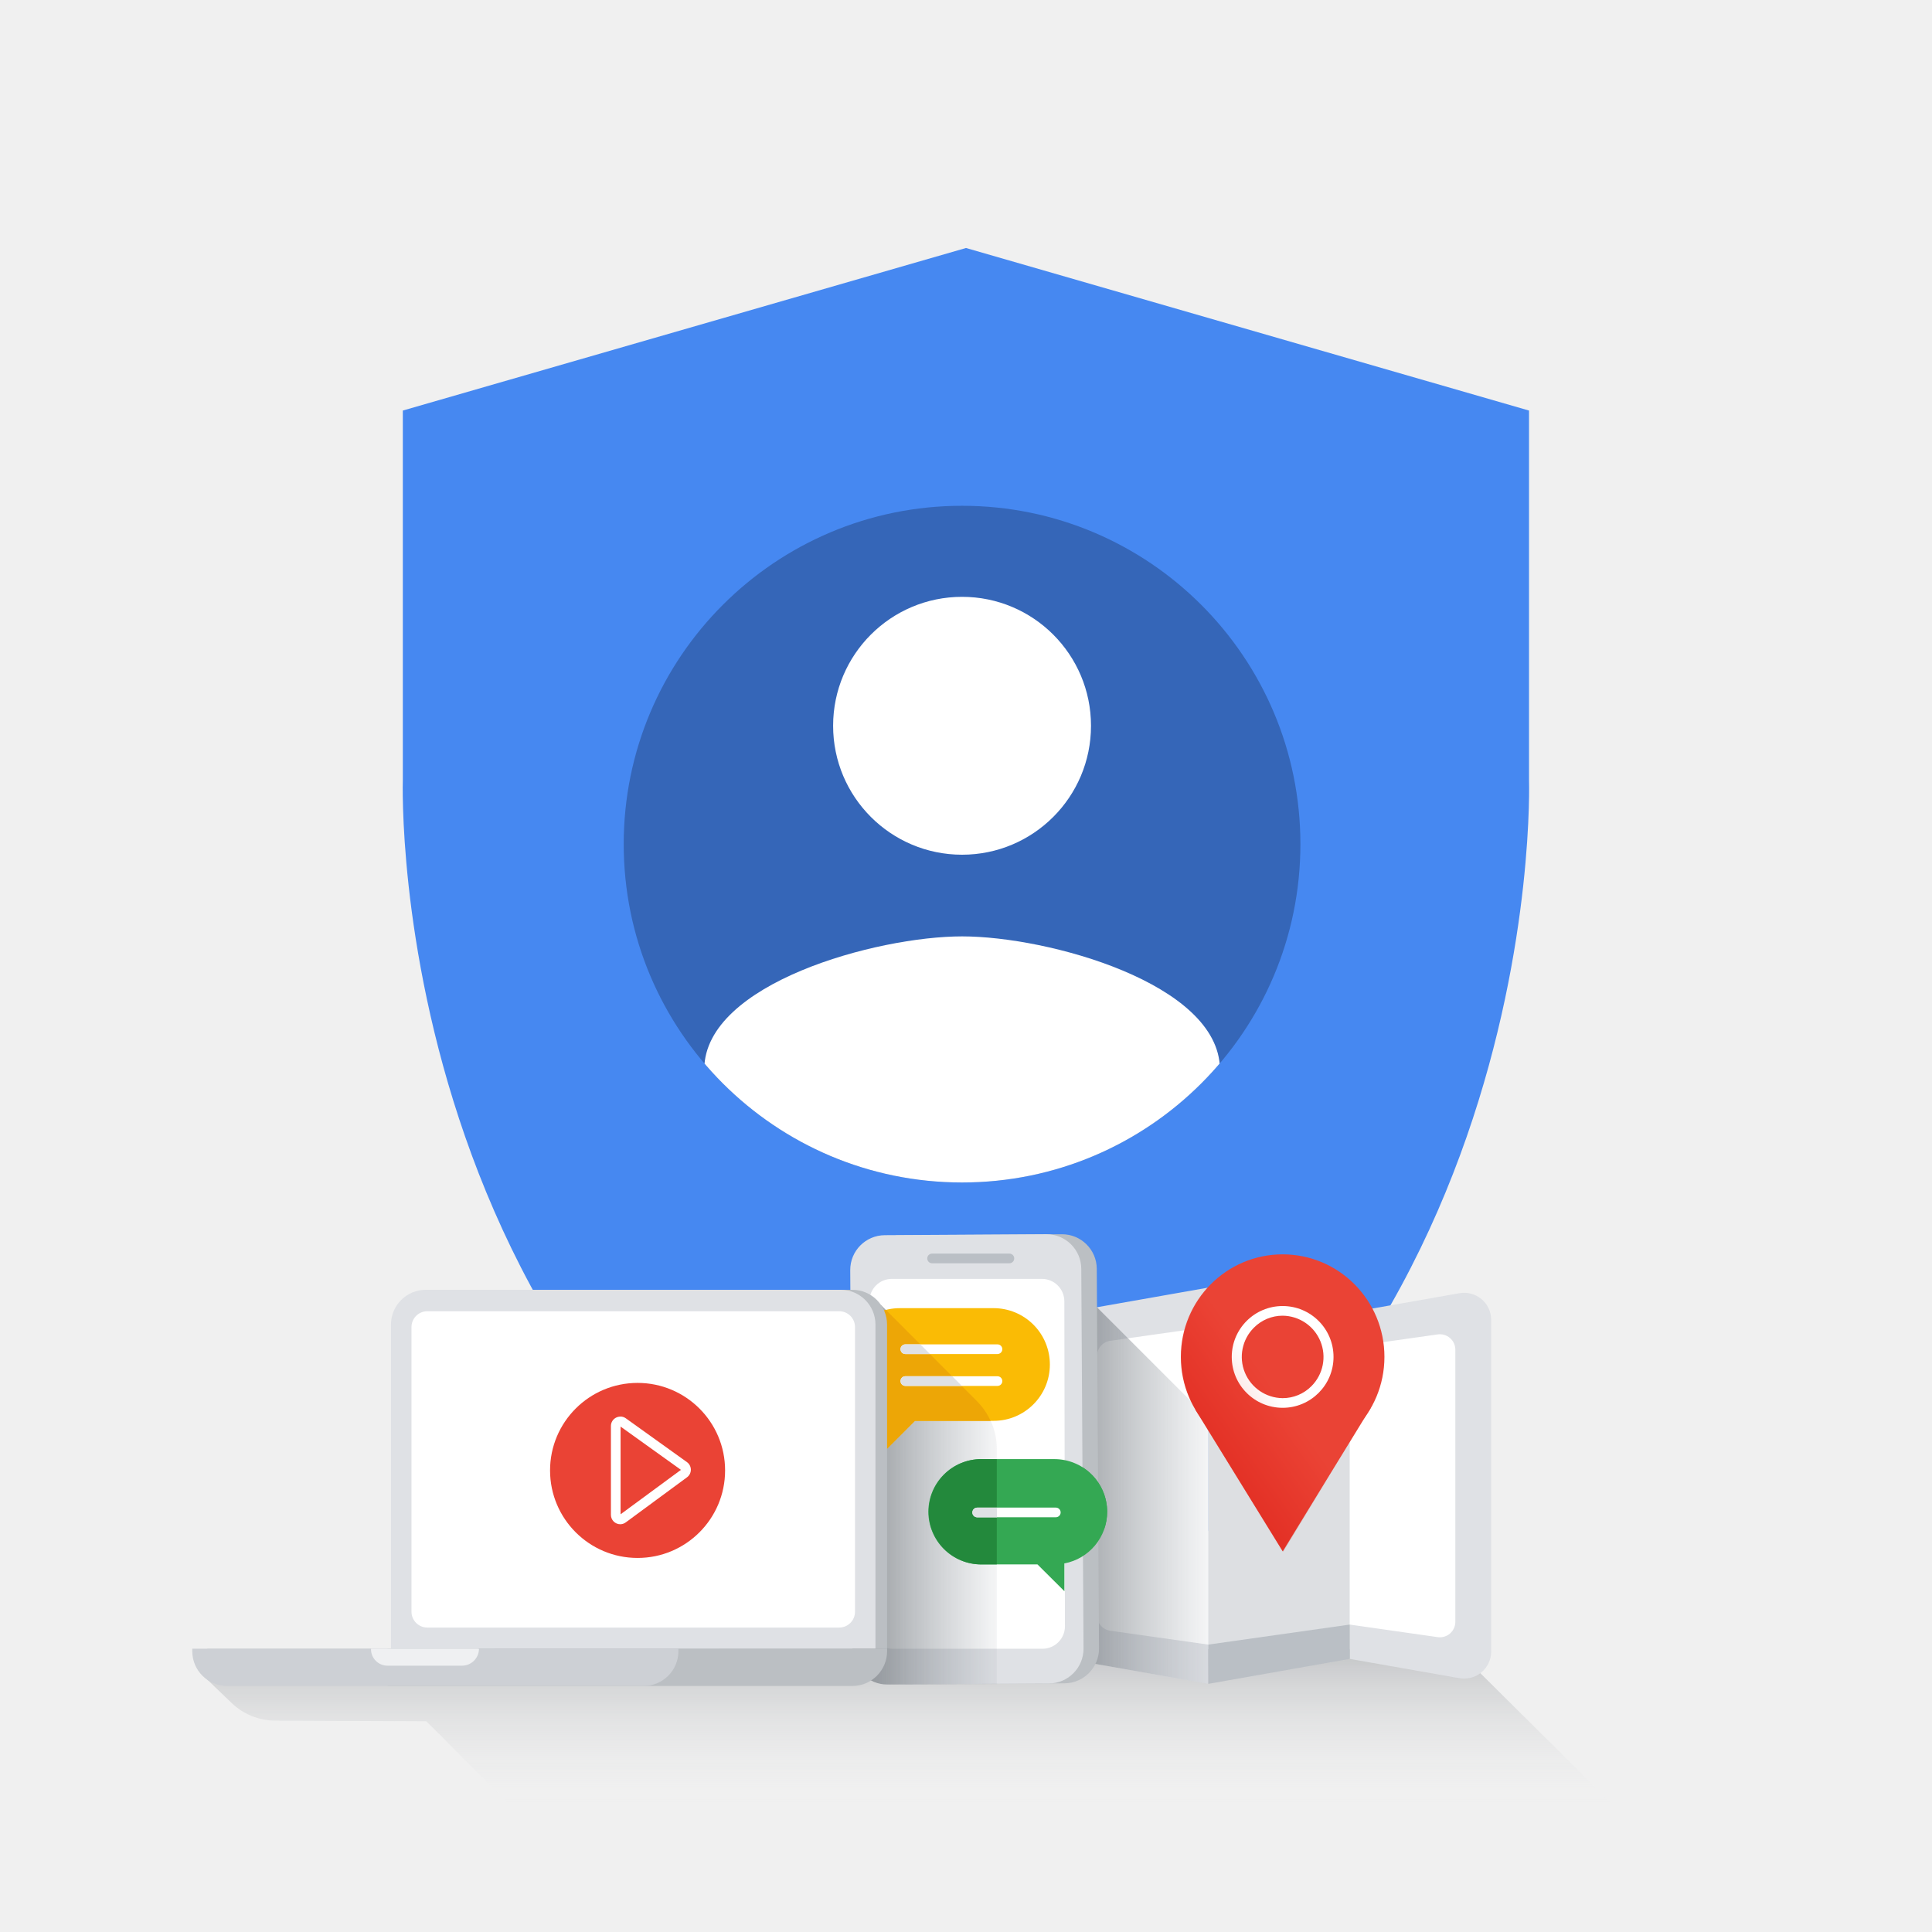
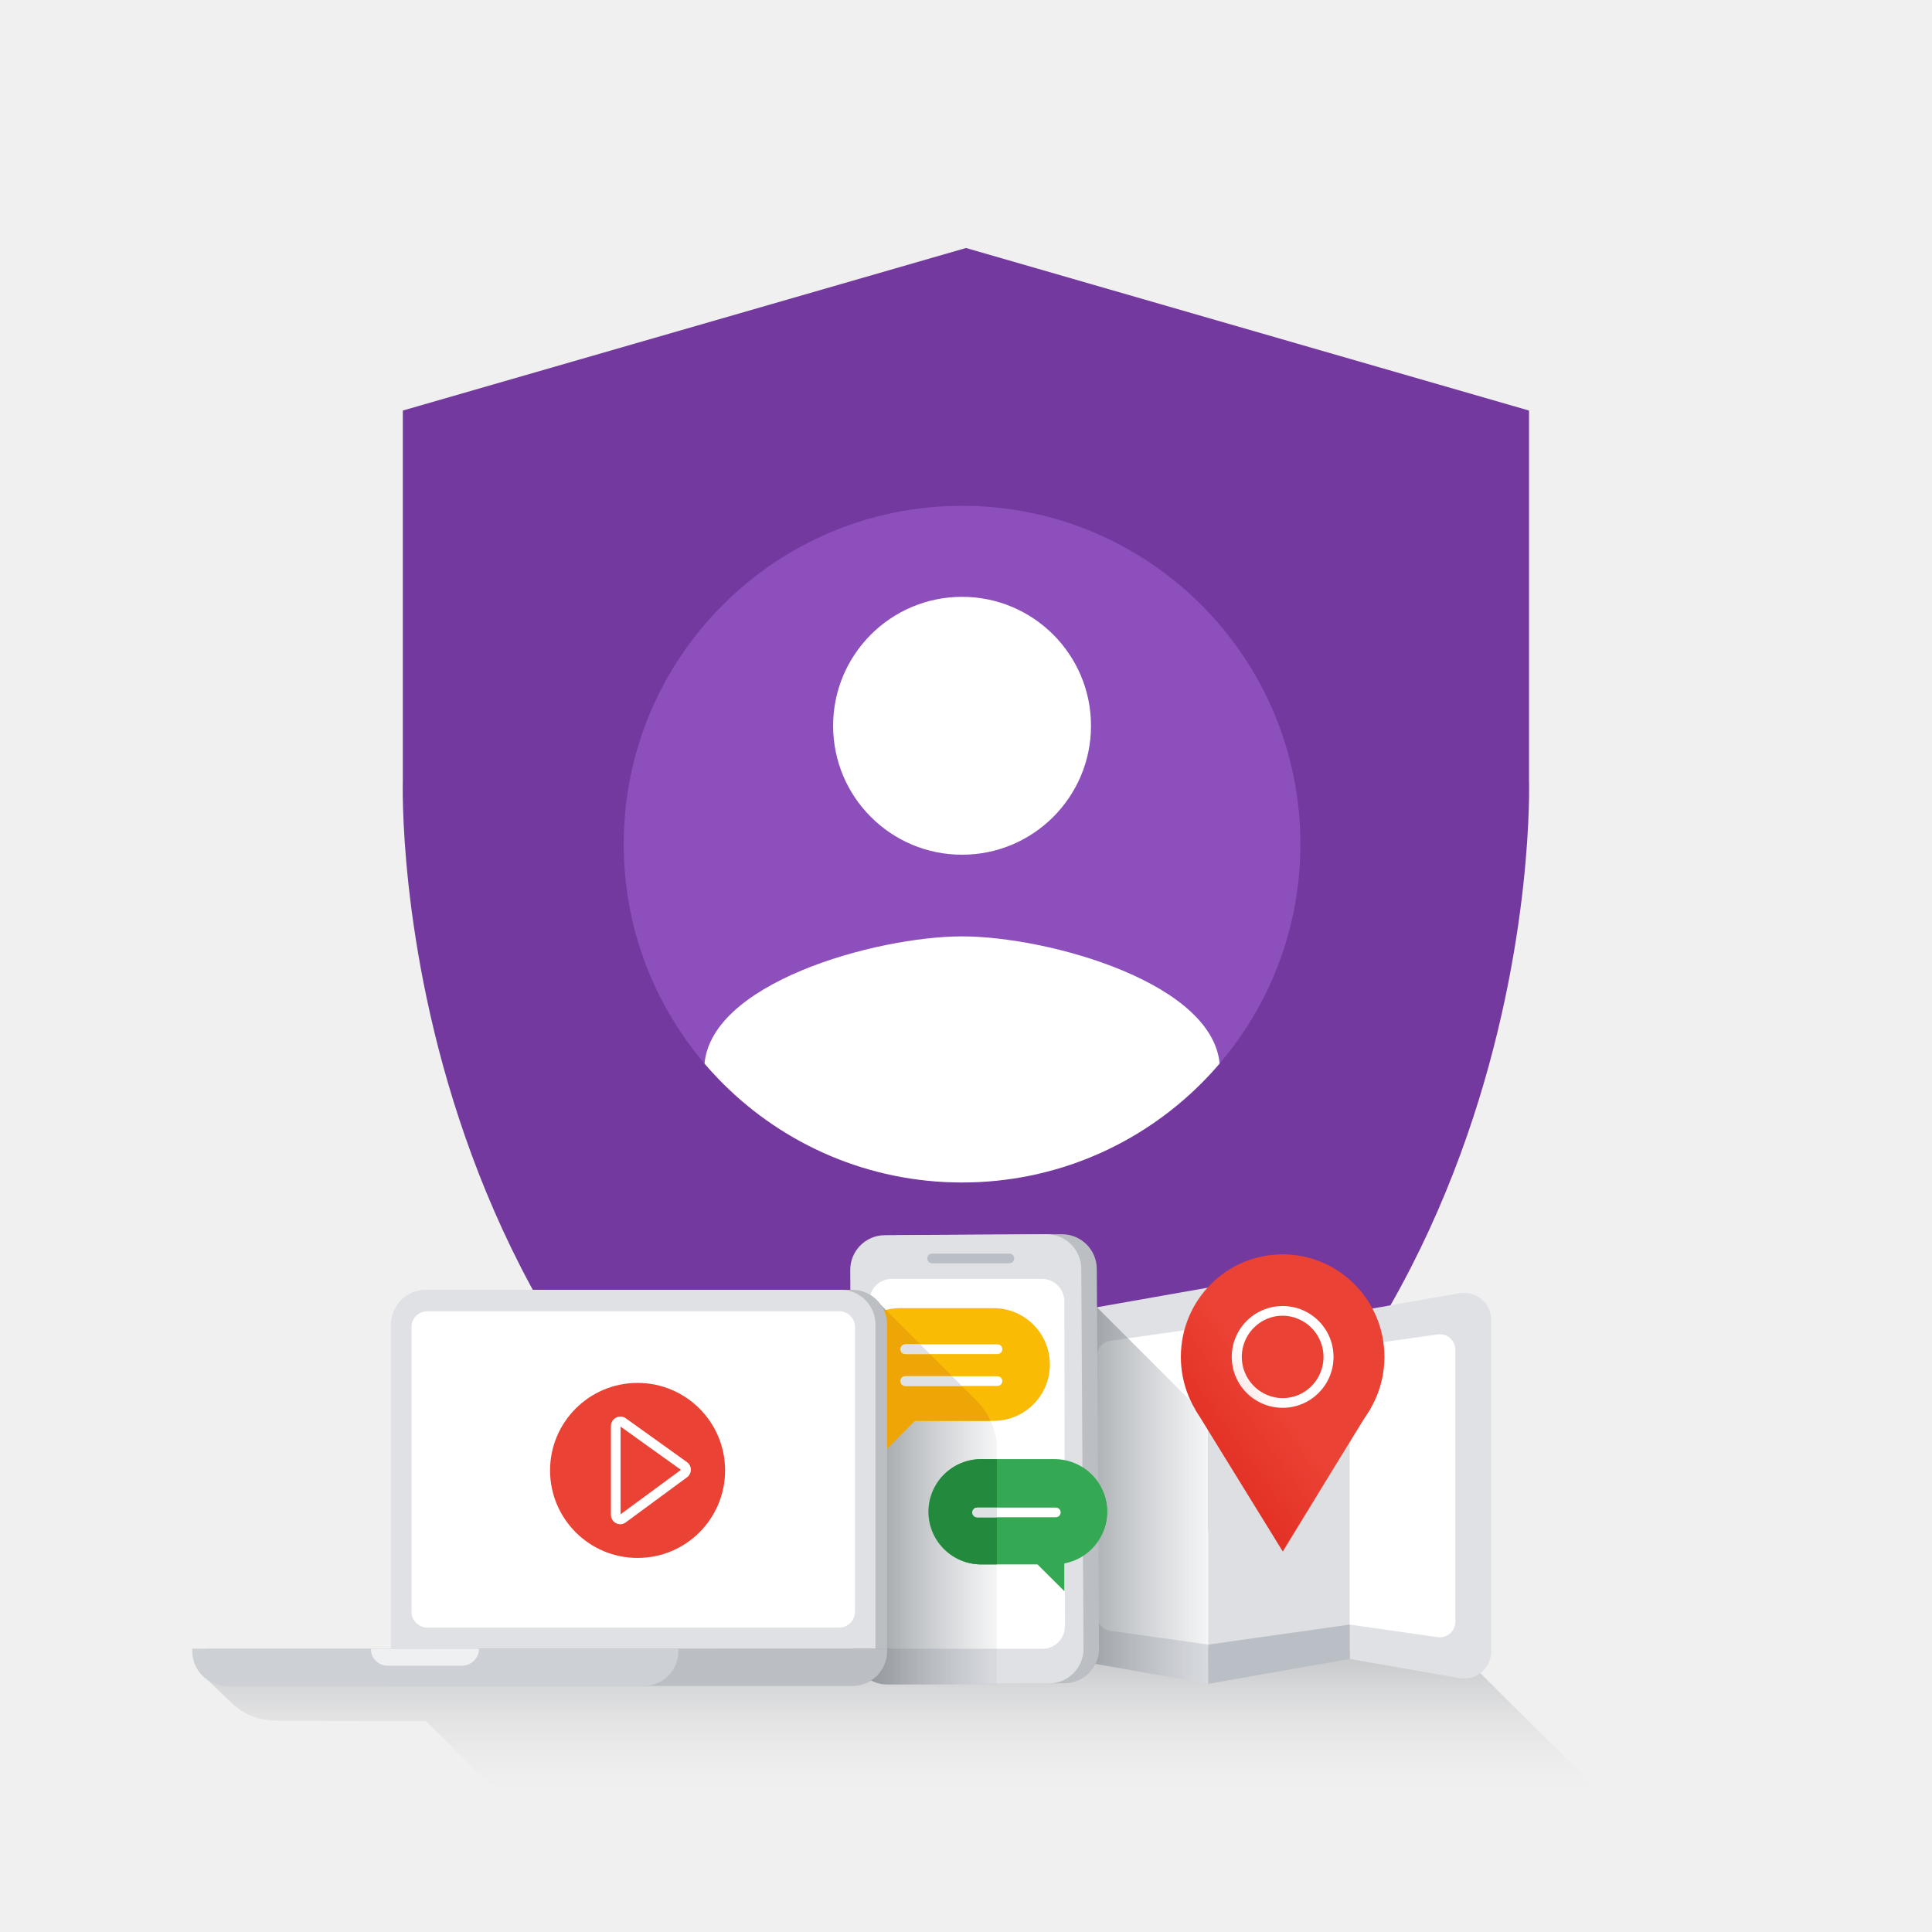
<svg xmlns="http://www.w3.org/2000/svg" xmlns:xlink="http://www.w3.org/1999/xlink" viewBox="0 0 1000 1000">
  <defs>
    <clipPath id="b">
      <circle cx="497.96" cy="436.92" r="175.13" fill="none" />
    </clipPath>
    <linearGradient id="c" x1="472.95" x2="472.95" y1="857.2" y2="940.23" gradientUnits="userSpaceOnUse">
      <stop offset="0" stop-color="#676c72" stop-opacity=".3" />
      <stop offset=".96" stop-color="#f9f9fa" stop-opacity=".01" />
      <stop offset="1" stop-color="#fff" stop-opacity="0" />
    </linearGradient>
    <linearGradient id="a" x1="542.82" x2="625.4" y1="774.1" y2="774.1" gradientUnits="userSpaceOnUse">
      <stop offset="0" stop-color="#676c72" stop-opacity=".7" />
      <stop offset=".27" stop-color="#70767c" stop-opacity=".58" />
      <stop offset=".77" stop-color="#888f97" stop-opacity=".26" />
      <stop offset="1" stop-color="#959ca5" stop-opacity=".1" />
    </linearGradient>
    <linearGradient id="d" x1="612.28" x2="661.06" y1="757.01" y2="722.5" gradientTransform="rotate(-.01 1031.234 1031.414)" gradientUnits="userSpaceOnUse">
      <stop offset="0" stop-color="#ea4335" />
      <stop offset="1" stop-color="#fff" />
    </linearGradient>
    <linearGradient id="e" x1="440.18" x2="515.97" y1="773.71" y2="773.71" xlink:href="#a" />
  </defs>
  <g style="isolation:isolate">
    <path fill="#eff0f2" d="M456.42 370.75h-1.2a6.31 6.31 0 0 0 1.2 0z" />
    <path fill="#4285f4" d="M822.45 636.88h-.07z" />
-     <path fill="#4688f1" d="M791.42 403.8V212.5L500 128.36 208.5 212.5v191.3S197.48 740.33 500 871.54C802.44 740.33 791.42 403.8 791.42 403.8z" />
-     <circle cx="497.96" cy="436.92" r="175.13" fill="#3566b8" />
+     <path fill="#73399e" d="M791.42 403.8V212.5L500 128.36 208.5 212.5v191.3S197.48 740.33 500 871.54C802.44 740.33 791.42 403.8 791.42 403.8z" />
+     <circle cx="497.96" cy="436.92" r="175.13" fill="#9758c7b3" />
    <circle cx="497.96" cy="375.66" r="66.74" fill="#fff" />
    <g clip-path="url(#b)">
      <path fill="#fff" d="M498 624.82a160.2 160.2 0 0 1-133.48-71.63C365 509 453.58 484.67 498 484.67S630.77 509 631.44 553.19A160.2 160.2 0 0 1 498 624.82z" />
    </g>
    <path fill="url(#c)" d="M107.33 869.4v-16h431.4l215.09.33 84.75 84.13h-571l-46.92-46.92-78.24-.35a32.75 32.75 0 0 1-22.5-9.1z" />
    <path fill="#dfe1e5" d="M698.58 858.63l56.82 10a14 14 0 0 0 16.43-13.79V683.15a14 14 0 0 0-16.43-13.79l-56.82 10zm-134.87 2.04l61.69 10.89v-205.1l-61.69 10.89a14 14 0 0 0-11.56 13.79v155.74a14 14 0 0 0 11.56 13.79z" />
    <path fill="#babfc5" d="M625.4 871.56l73.25-12.93V679.39l-73.25-12.93v205.1z" />
    <path fill="#fff" d="M698.58 840.87l45.57 6.51a8 8 0 0 0 9.13-7.92V698.62a8 8 0 0 0-9.12-7.93l-45.58 6.46zm-123.9 3.19l50.72 7.18V686.78L574.68 694a8 8 0 0 0-6.88 7.92v134.22a8 8 0 0 0 6.88 7.92z" />
    <path fill="#fff" d="M625.4 851.24l73.25-10.37V697.15l-73.25-10.38v164.47z" opacity=".5" />
    <path fill="url(#a)" d="M567.79 676.63l-4.08.72a14 14 0 0 0-11.56 13.79v155.74a14 14 0 0 0 11.56 13.79l61.69 10.89V734.23l-57.61-57.6z" />
    <ellipse cx="663.89" cy="702.31" fill="#ea4335" rx="52.69" ry="53.06" />
    <path fill="#fff" d="M663.9 681a21.37 21.37 0 0 1 14.94 36.43 20.93 20.93 0 0 1-15 6.25A21.36 21.36 0 0 1 649 687.22a20.93 20.93 0 0 1 14.89-6.22m0-5a26.34 26.34 0 0 0 0 52.68 26.34 26.34 0 0 0 0-52.68z" />
    <path fill="#ea4335" d="M663.92 802.98l-45.26-73.43 90.8-.8-45.54 74.23z" />
    <path fill="url(#d)" d="M664.05 649.42a53.14 53.14 0 0 0-45.2 80.3l45.25 73.43 42.93-70a53.11 53.11 0 0 0-43-83.76z" opacity=".5" style="mix-blend-mode:multiply" />
    <rect width="119.59" height="232.44" x="448.67" y="639.1" fill="#bbbfc3" rx="18" ry="18" transform="rotate(-.34 506.69 753.094)" />
    <rect width="119.59" height="232.53" x="440.65" y="639.09" fill="#dfe1e5" rx="18" ry="18" transform="rotate(-.34 498.264 753.069)" />
    <path fill="none" stroke="#babfc5" stroke-linecap="round" stroke-linejoin="round" stroke-width="5" d="M482.44 651.36h40.02" />
    <path fill="#fff" d="M539.59 853.39h-77.65a11.62 11.62 0 0 1-11.62-11.63L450 673.57a11.63 11.63 0 0 1 11.62-11.63h77.65a11.63 11.63 0 0 1 11.63 11.63l.31 168.19a11.62 11.62 0 0 1-11.62 11.63z" />
    <path fill="#34a853" d="M571.63 791.11a27.09 27.09 0 0 0-11.36-31.66l.12 20.41z" />
    <path fill="#4688f1" d="M450 681.75v-6.12l-9.82.14.1 16.36a29.14 29.14 0 0 1 9.72-10.38zm-13.37 24.5a28.91 28.91 0 0 0 3.82 14.4l-.17-28.52a29 29 0 0 0-3.65 14.12z" />
    <path fill="#4688f1" d="M450 730.73v-49a29.14 29.14 0 0 0-9.72 10.38l.17 28.52a29.27 29.27 0 0 0 9.55 10.1z" />
    <path fill="url(#e)" d="M456.07 675.55l-15.89.22L441.24 854a18 18 0 0 0 18.1 17.9l56.63-.2V750.08a35.33 35.33 0 0 0-10.34-25z" />
    <path fill="#fabb05" d="M436.63 706.25a28.91 28.91 0 0 0 3.82 14.4l-.17-28.52a29 29 0 0 0-3.65 14.12z" />
    <path fill="#fff" d="M516.3 700.83a2.49 2.49 0 0 0 0-5h-39.9l5 5h34.9z" />
    <path fill="#fabb05" d="M514.31 677.1h-48.55a29.14 29.14 0 0 0-29.13 29.14A29.15 29.15 0 0 0 459 734.59V750l14.56-14.57h40.72a29.13 29.13 0 0 0 29.13-29.14 29.12 29.12 0 0 0-29.1-29.19z" />
    <path fill="#eda606" d="M459 734.59V750l14.56-14.57h39.16a35.49 35.49 0 0 0-7.13-10.27L458.54 678a29.21 29.21 0 0 0-18.26 14.12l.17 28.52A29.17 29.17 0 0 0 459 734.59z" />
    <path fill="#34a853" d="M545.6 755.23h-37.66a27.34 27.34 0 0 0-27.44 27.27 27.34 27.34 0 0 0 27.5 27.24h29l13.94 13.87v-14.39a27.21 27.21 0 0 0 22.15-26.74 27.35 27.35 0 0 0-27.49-27.25z" />
    <path fill="#23893c" d="M507.94 755.24a27.25 27.25 0 1 0 0 54.5h8v-54.5z" />
    <path fill="#fff" d="M546.49 785.33H505.8a2.48 2.48 0 0 1 0-5h40.69a2.48 2.48 0 0 1 0 5zm-30.19-72.98h-47.7a2.48 2.48 0 0 0 0 5h47.7a2.49 2.49 0 1 0 0-5zm-47.7-11.51h47.7a2.49 2.49 0 0 0 0-5h-47.7a2.48 2.48 0 0 0 0 5z" />
    <path fill="#dfe1e5" d="M505.8 780.38a2.48 2.48 0 0 0 0 5H516v-5zm-39.68-65.53a2.48 2.48 0 0 0 2.48 2.48h29.25l-5-5H468.6a2.48 2.48 0 0 0-2.48 2.52zm0-16.49a2.48 2.48 0 0 0 2.48 2.48h12.76l-5-5h-7.8a2.48 2.48 0 0 0-2.44 2.52z" />
    <path fill="#bbbfc3" d="M226.38 667.6h214.76a18 18 0 0 1 18 18v167.72H226.38a18 18 0 0 1-18-18V685.6a18 18 0 0 1 18-18z" />
    <path fill="#dfe1e5" d="M220.37 667.6h214.77a18 18 0 0 1 18 18v167.72H202.37V685.6a18 18 0 0 1 18-18z" />
    <rect width="229.56" height="163.73" x="212.99" y="678.69" fill="#fff" rx="8.19" ry="8.19" />
    <path fill="#bbbfc3" d="M459.16 853.3l-258.48.06v19.29h240.48a18 18 0 0 0 18-18z" />
    <circle cx="330.01" cy="761.09" r="45.3" fill="#ea4335" />
    <path fill="#fff" d="M321.2 738.39l31.26 22.4-31.25 23v-45.4m-.15-5.15a4.91 4.91 0 0 0-2.22.54 4.85 4.85 0 0 0-2.63 4.32v46a4.86 4.86 0 0 0 4.85 4.85 4.85 4.85 0 0 0 2.88-1l31.65-23.3a4.85 4.85 0 0 0 0-7.84l-31.66-22.7a4.89 4.89 0 0 0-2.83-.91z" />
    <path fill="#cdd0d5" d="M99.52 853.35h251.62v1.3a18 18 0 0 1-18 18H117.52a18 18 0 0 1-18-18v-1.3z" />
    <path fill="#eff0f2" d="M239.13 862.15h-38.57a8.54 8.54 0 0 1-8.54-8.54.25.25 0 0 1 .25-.25h55.39a.27.27 0 0 1 .26.27 8.79 8.79 0 0 1-8.79 8.52z" />
  </g>
</svg>
